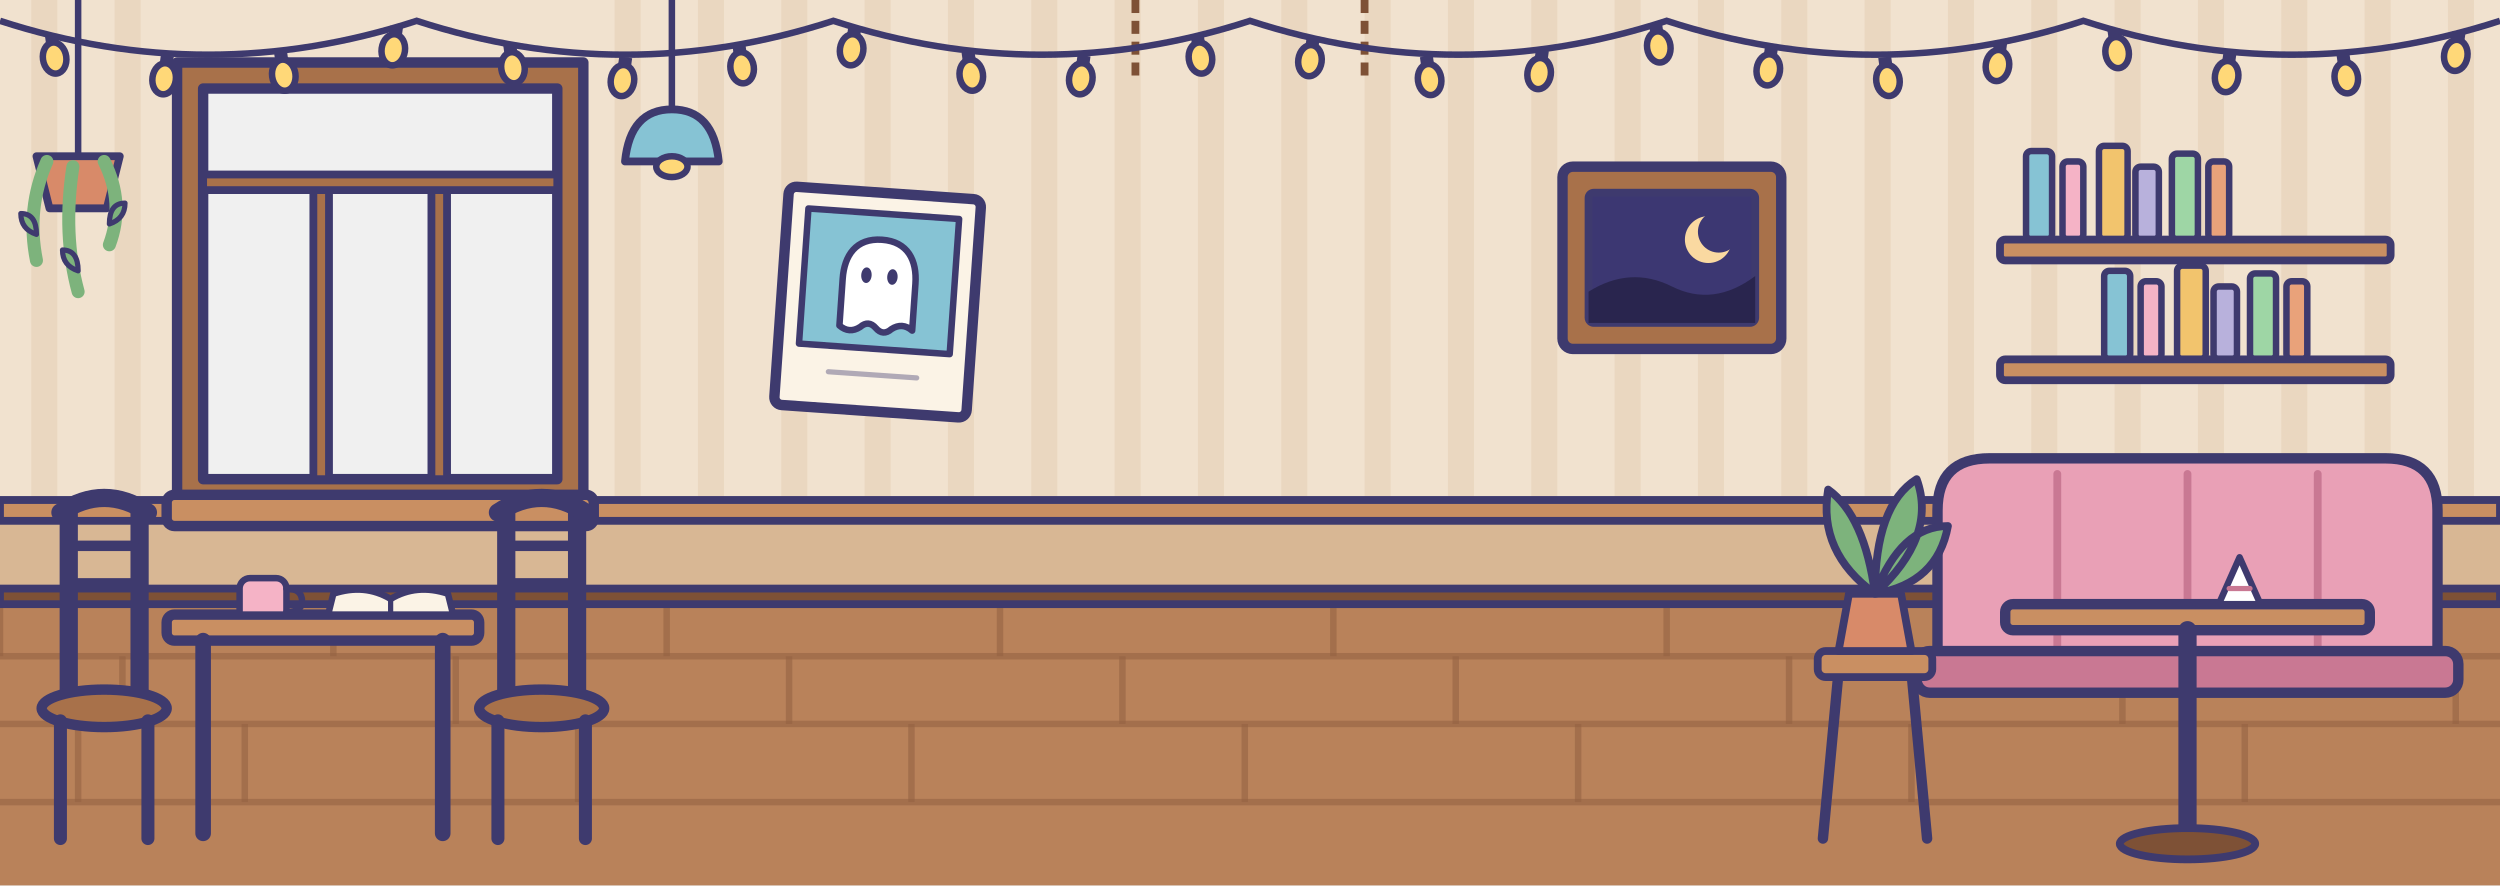
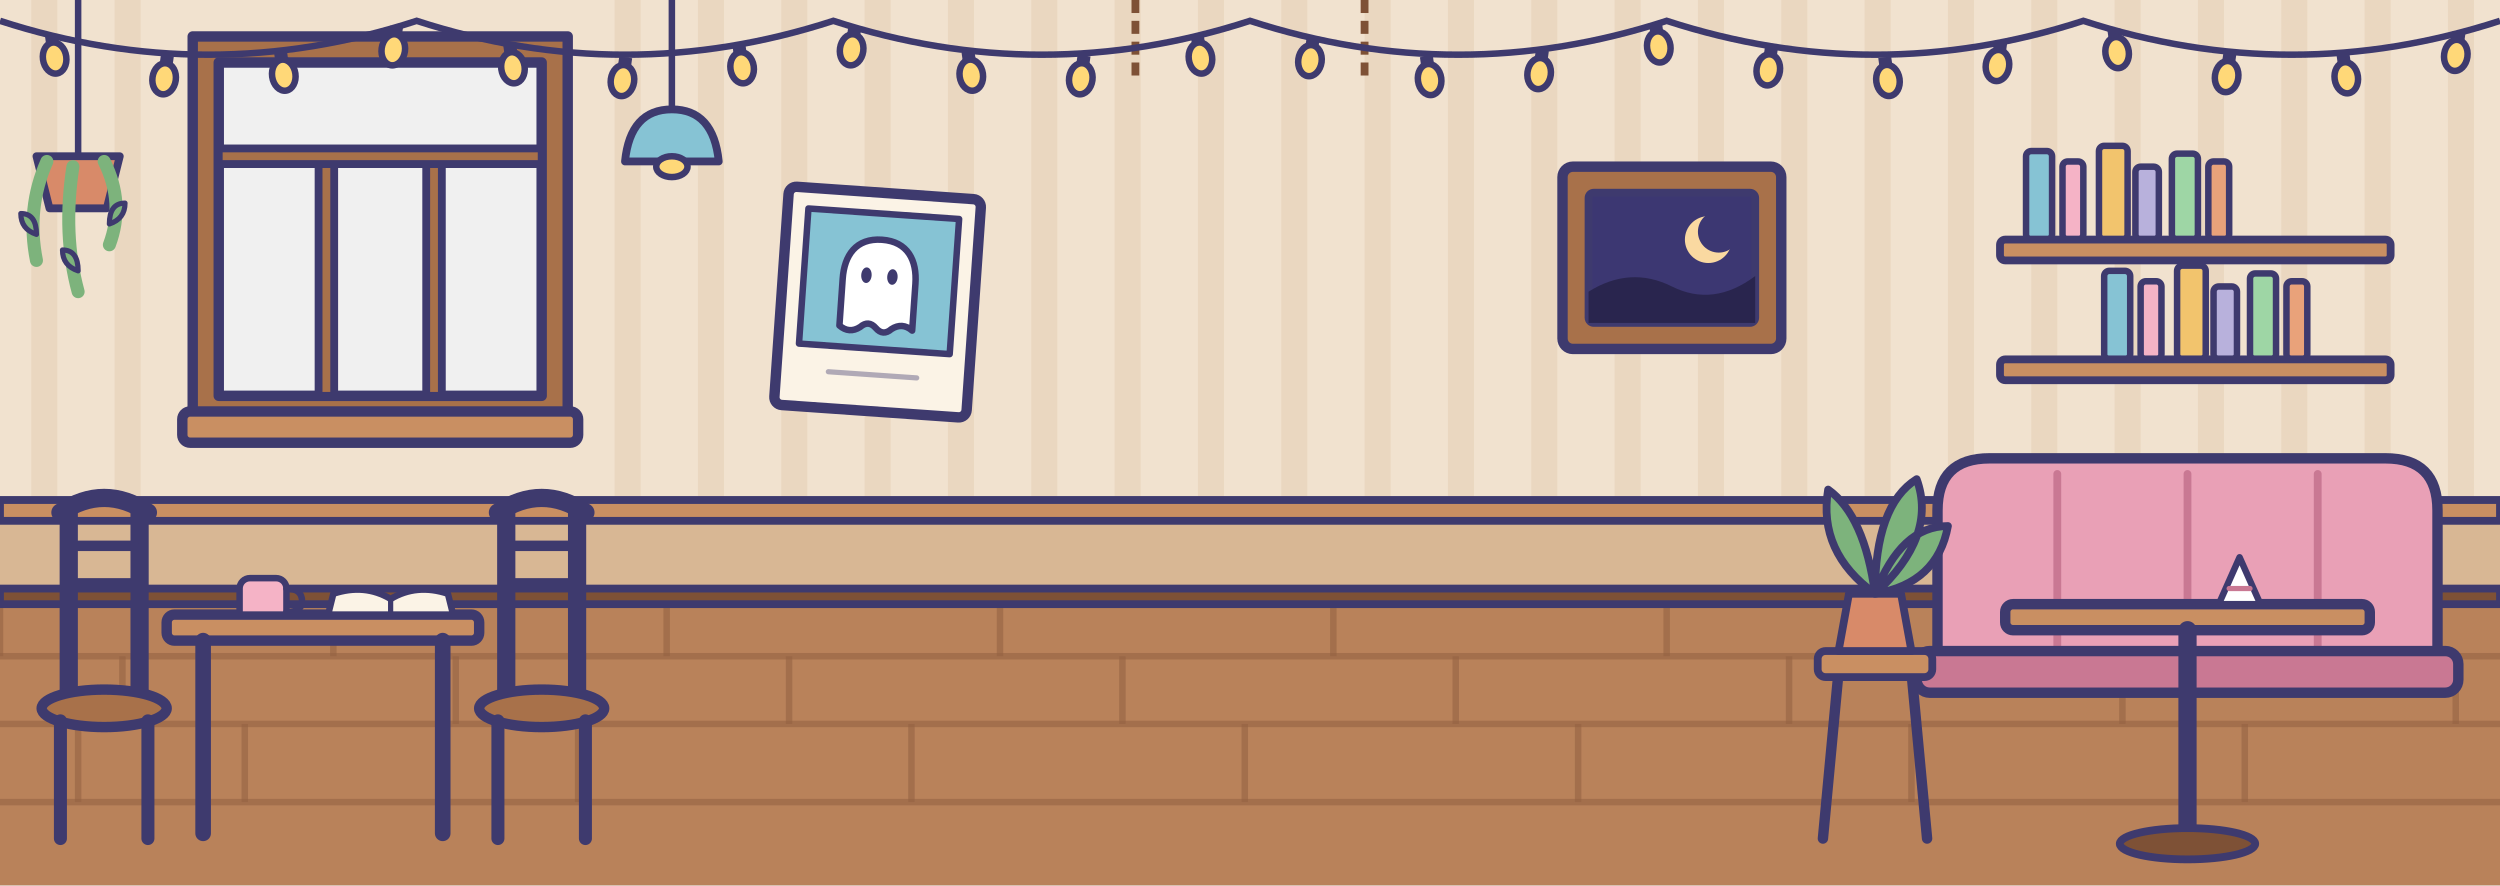
<svg xmlns="http://www.w3.org/2000/svg" viewBox="0 0 960 340" width="960" height="340">
-   <path fill-rule="evenodd" d="M0 0 H960 V230 H0 Z M78 34 V184 H214 V34 Z" fill="#F1E2CF" />
+   <path fill-rule="evenodd" d="M0 0 H960 V230 H0 Z M84 24 V152 H208 V24 Z" fill="#F1E2CF" />
  <g id="wallpaper">
    <rect x="12" y="0" width="10" height="196" fill="#EAD7C0" />
    <rect x="44" y="0" width="10" height="196" fill="#EAD7C0" />
    <rect x="236" y="0" width="10" height="196" fill="#EAD7C0" />
    <rect x="268" y="0" width="10" height="196" fill="#EAD7C0" />
    <rect x="300" y="0" width="10" height="196" fill="#EAD7C0" />
    <rect x="332" y="0" width="10" height="196" fill="#EAD7C0" />
    <rect x="364" y="0" width="10" height="196" fill="#EAD7C0" />
    <rect x="396" y="0" width="10" height="196" fill="#EAD7C0" />
    <rect x="428" y="0" width="10" height="196" fill="#EAD7C0" />
    <rect x="460" y="0" width="10" height="196" fill="#EAD7C0" />
    <rect x="492" y="0" width="10" height="196" fill="#EAD7C0" />
    <rect x="524" y="0" width="10" height="196" fill="#EAD7C0" />
    <rect x="556" y="0" width="10" height="196" fill="#EAD7C0" />
    <rect x="588" y="0" width="10" height="196" fill="#EAD7C0" />
    <rect x="620" y="0" width="10" height="196" fill="#EAD7C0" />
    <rect x="652" y="0" width="10" height="196" fill="#EAD7C0" />
    <rect x="684" y="0" width="10" height="196" fill="#EAD7C0" />
    <rect x="716" y="0" width="10" height="196" fill="#EAD7C0" />
    <rect x="748" y="0" width="10" height="196" fill="#EAD7C0" />
    <rect x="780" y="0" width="10" height="196" fill="#EAD7C0" />
    <rect x="812" y="0" width="10" height="196" fill="#EAD7C0" />
    <rect x="844" y="0" width="10" height="196" fill="#EAD7C0" />
    <rect x="876" y="0" width="10" height="196" fill="#EAD7C0" />
    <rect x="908" y="0" width="10" height="196" fill="#EAD7C0" />
    <rect x="940" y="0" width="10" height="196" fill="#EAD7C0" />
  </g>
  <rect x="0" y="196" width="960" height="34" fill="#D8B794" />
  <rect x="0" y="192" width="960" height="8" fill="#C98F62" stroke="#3E3A6E" stroke-width="3" stroke-linejoin="round" stroke-linecap="round" />
  <rect x="0" y="230" width="960" height="110" fill="#B9825A" />
  <path d="M0 252 H960" stroke="#946243" stroke-width="2.5" opacity="0.6" />
  <path d="M0 278 H960" stroke="#946243" stroke-width="2.5" opacity="0.6" />
  <path d="M0 308 H960" stroke="#946243" stroke-width="2.5" opacity="0.6" />
  <path d="M0 230 v22" stroke="#946243" stroke-width="2.5" opacity="0.6" />
  <path d="M47 252 v26" stroke="#946243" stroke-width="2.5" opacity="0.6" />
  <path d="M94 278 v30" stroke="#946243" stroke-width="2.5" opacity="0.6" />
  <path d="M128 230 v22" stroke="#946243" stroke-width="2.5" opacity="0.6" />
  <path d="M175 252 v26" stroke="#946243" stroke-width="2.5" opacity="0.6" />
  <path d="M222 278 v30" stroke="#946243" stroke-width="2.5" opacity="0.6" />
  <path d="M256 230 v22" stroke="#946243" stroke-width="2.5" opacity="0.6" />
  <path d="M303 252 v26" stroke="#946243" stroke-width="2.5" opacity="0.6" />
  <path d="M350 278 v30" stroke="#946243" stroke-width="2.5" opacity="0.6" />
  <path d="M384 230 v22" stroke="#946243" stroke-width="2.5" opacity="0.6" />
  <path d="M431 252 v26" stroke="#946243" stroke-width="2.5" opacity="0.6" />
  <path d="M478 278 v30" stroke="#946243" stroke-width="2.5" opacity="0.6" />
  <path d="M512 230 v22" stroke="#946243" stroke-width="2.5" opacity="0.6" />
  <path d="M559 252 v26" stroke="#946243" stroke-width="2.5" opacity="0.6" />
  <path d="M606 278 v30" stroke="#946243" stroke-width="2.5" opacity="0.6" />
  <path d="M640 230 v22" stroke="#946243" stroke-width="2.5" opacity="0.6" />
  <path d="M687 252 v26" stroke="#946243" stroke-width="2.5" opacity="0.6" />
  <path d="M734 278 v30" stroke="#946243" stroke-width="2.5" opacity="0.6" />
  <path d="M768 230 v22" stroke="#946243" stroke-width="2.5" opacity="0.6" />
  <path d="M815 252 v26" stroke="#946243" stroke-width="2.5" opacity="0.6" />
  <path d="M862 278 v30" stroke="#946243" stroke-width="2.5" opacity="0.6" />
  <path d="M896 230 v22" stroke="#946243" stroke-width="2.5" opacity="0.6" />
  <path d="M943 252 v26" stroke="#946243" stroke-width="2.5" opacity="0.6" />
  <path d="M30 278 v30" stroke="#946243" stroke-width="2.5" opacity="0.6" />
  <rect x="0" y="226" width="960" height="6" fill="#7E5136" stroke="#3E3A6E" stroke-width="3" stroke-linejoin="round" stroke-linecap="round" />
  <g transform="translate(240 0)">
    <g id="big-window">
-       <path fill-rule="evenodd" d="M-172 24 H-16 V194 H-172 Z           M-162 34 V184 H-26 V34 Z" fill="#A8714A" stroke="#3E3A6E" stroke-width="4" stroke-linejoin="round" stroke-linecap="round" />
-       <rect x="-119.667" y="70" width="6" height="114" fill="#A8714A" stroke="#3E3A6E" stroke-width="3" stroke-linejoin="round" stroke-linecap="round" />
-       <rect x="-74.333" y="70" width="6" height="114" fill="#A8714A" stroke="#3E3A6E" stroke-width="3" stroke-linejoin="round" stroke-linecap="round" />
-       <rect x="-162" y="67" width="136" height="6" fill="#A8714A" stroke="#3E3A6E" stroke-width="3" stroke-linejoin="round" stroke-linecap="round" />
-       <rect x="-176" y="190" width="164" height="12" rx="3" fill="#C98F62" stroke="#3E3A6E" stroke-width="4" stroke-linejoin="round" stroke-linecap="round" />
+       <path fill-rule="evenodd" d="M-166 14 H-22 V162 H-166 Z           M-156 24 V152 H-32 V24 Z" fill="#A8714A" stroke="#3E3A6E" stroke-width="4" stroke-linejoin="round" stroke-linecap="round" />
+       <rect x="-117.667" y="60" width="6" height="92" fill="#A8714A" stroke="#3E3A6E" stroke-width="3" stroke-linejoin="round" stroke-linecap="round" />
+       <rect x="-76.333" y="60" width="6" height="92" fill="#A8714A" stroke="#3E3A6E" stroke-width="3" stroke-linejoin="round" stroke-linecap="round" />
+       <rect x="-156" y="57" width="124" height="6" fill="#A8714A" stroke="#3E3A6E" stroke-width="3" stroke-linejoin="round" stroke-linecap="round" />
+       <rect x="-170" y="158" width="152" height="12" rx="3" fill="#C98F62" stroke="#3E3A6E" stroke-width="4" stroke-linejoin="round" stroke-linecap="round" />
    </g>
    <g id="snapshot" transform="translate(-318 0)">
      <rect x="378" y="74" width="74" height="84" rx="3" fill="#FBF3E6" stroke="#3E3A6E" stroke-width="4" stroke-linejoin="round" stroke-linecap="round" transform="rotate(4 415 116)" />
      <g transform="rotate(4 415 116)">
        <rect x="386" y="82" width="58" height="52" fill="#86C3D4" stroke="#3E3A6E" stroke-width="2.5" stroke-linejoin="round" stroke-linecap="round" />
        <path d="M415 92 c10 0 14 7 14 16 v18 q-4 -3 -8 0 q-3 3 -6 0 q-3 -3 -6 0 q-4 3 -8 0 v-18 c0 -9 4 -16 14 -16 Z" fill="#fff" stroke="#3E3A6E" stroke-width="2.5" stroke-linejoin="round" stroke-linecap="round" />
        <ellipse cx="410" cy="106" rx="2" ry="3" fill="#3E3A6E" />
        <ellipse cx="420" cy="106" rx="2" ry="3" fill="#3E3A6E" />
        <path d="M398 144 h34" stroke="#3E3A6E" stroke-width="2" stroke-linecap="round" opacity="0.4" />
      </g>
    </g>
    <g class="pendant">
      <path d="M18 0 V42" stroke="#3E3A6E" stroke-width="2.5" />
      <path d="M0 62 Q2 42 18 42 Q34 42 36 62 Z" fill="#86C3D4" stroke="#3E3A6E" stroke-width="3" stroke-linejoin="round" stroke-linecap="round" />
      <ellipse cx="18" cy="64" rx="6" ry="4" fill="#FFD878" stroke="#3E3A6E" stroke-width="2.5" stroke-linejoin="round" stroke-linecap="round" />
    </g>
    <path id="sign-chains" d="M196 0 V30 M284 0 V30" stroke="#7E5136" stroke-width="3" stroke-dasharray="5 3" />
  </g>
  <g id="left-table">
    <g class="chair">
      <path d="M26.4 195.2 V272 M53.6 195.2 V272" stroke="#3E3A6E" stroke-width="7" stroke-linejoin="round" stroke-linecap="round" />
      <path d="M23.2 196.8 Q40 185.6 56.8 196.8" fill="none" stroke="#3E3A6E" stroke-width="7" stroke-linejoin="round" stroke-linecap="round" />
      <path d="M28.8 209.6 H51.2 M28.8 224 H51.2" stroke="#3E3A6E" stroke-width="4" stroke-linejoin="round" stroke-linecap="round" />
      <ellipse cx="40" cy="272" rx="24" ry="7.2" fill="#A8714A" stroke="#3E3A6E" stroke-width="4" stroke-linejoin="round" stroke-linecap="round" />
      <path d="M23.2 276.8 V322 M56.8 276.8 V322" stroke="#3E3A6E" stroke-width="5" stroke-linejoin="round" stroke-linecap="round" />
    </g>
    <g class="chair">
      <path d="M194.4 195.2 V272 M221.6 195.2 V272" stroke="#3E3A6E" stroke-width="7" stroke-linejoin="round" stroke-linecap="round" />
      <path d="M191.2 196.8 Q208 185.6 224.8 196.8" fill="none" stroke="#3E3A6E" stroke-width="7" stroke-linejoin="round" stroke-linecap="round" />
      <path d="M196.8 209.6 H219.2 M196.8 224 H219.2" stroke="#3E3A6E" stroke-width="4" stroke-linejoin="round" stroke-linecap="round" />
      <ellipse cx="208" cy="272" rx="24" ry="7.2" fill="#A8714A" stroke="#3E3A6E" stroke-width="4" stroke-linejoin="round" stroke-linecap="round" />
      <path d="M191.2 276.8 V322 M224.8 276.8 V322" stroke="#3E3A6E" stroke-width="5" stroke-linejoin="round" stroke-linecap="round" />
    </g>
    <rect x="64" y="236" width="120" height="10" rx="3" fill="#C98F62" stroke="#3E3A6E" stroke-width="4" stroke-linejoin="round" stroke-linecap="round" />
    <path d="M78 246 V320 M170 246 V320" stroke="#3E3A6E" stroke-width="6" stroke-linejoin="round" stroke-linecap="round" />
    <path d="M92 236 h18 v-10 a4 4 0 0 0 -4 -4 h-10 a4 4 0 0 0 -4 4 Z" fill="#F5B3C6" stroke="#3E3A6E" stroke-width="2.5" stroke-linejoin="round" stroke-linecap="round" />
    <path d="M110 226 q6 0 6 5 q0 4 -6 4" fill="none" stroke="#3E3A6E" stroke-width="2.5" stroke-linejoin="round" stroke-linecap="round" />
    <path d="M126 236 l2 -8 q12 -4 22 2 q10 -6 22 -2 l2 8 Z" fill="#FBF3E6" stroke="#3E3A6E" stroke-width="2.5" stroke-linejoin="round" stroke-linecap="round" />
    <path d="M150 230 v6" stroke="#3E3A6E" stroke-width="2" stroke-linejoin="round" stroke-linecap="round" />
  </g>
  <g id="moon-painting" transform="translate(524 0)">
    <rect x="76" y="64" width="84" height="70" rx="4" fill="#A8714A" stroke="#3E3A6E" stroke-width="4" stroke-linejoin="round" stroke-linecap="round" />
    <rect x="86" y="74" width="64" height="50" rx="2" fill="#3C3772" stroke="#3E3A6E" stroke-width="3" stroke-linejoin="round" stroke-linecap="round" />
    <circle cx="132" cy="92" r="9" fill="#FAD9A1" />
    <circle cx="136" cy="89" r="8" fill="#3C3772" />
    <path d="M86 112 q16 -10 32 -2 q16 8 32 -4 V124 H86 Z" fill="#29254E" />
  </g>
  <g id="bookshelf">
    <rect x="778" y="58" width="10" height="34" rx="2" fill="#86C3D4" stroke="#3E3A6E" stroke-width="2.5" stroke-linejoin="round" stroke-linecap="round" />
    <rect x="792" y="62" width="8" height="30" rx="2" fill="#F5B3C6" stroke="#3E3A6E" stroke-width="2.5" stroke-linejoin="round" stroke-linecap="round" />
    <rect x="806" y="56" width="11" height="36" rx="2" fill="#F2C46D" stroke="#3E3A6E" stroke-width="2.5" stroke-linejoin="round" stroke-linecap="round" />
    <rect x="820" y="64" width="9" height="28" rx="2" fill="#B8B1DC" stroke="#3E3A6E" stroke-width="2.5" stroke-linejoin="round" stroke-linecap="round" />
    <rect x="834" y="59" width="10" height="33" rx="2" fill="#9ED6A5" stroke="#3E3A6E" stroke-width="2.5" stroke-linejoin="round" stroke-linecap="round" />
    <rect x="848" y="62" width="8" height="30" rx="2" fill="#E9A27A" stroke="#3E3A6E" stroke-width="2.5" stroke-linejoin="round" stroke-linecap="round" />
    <rect x="768" y="92" width="150" height="8" rx="2" fill="#C98F62" stroke="#3E3A6E" stroke-width="3" stroke-linejoin="round" stroke-linecap="round" />
    <rect x="808" y="104" width="10" height="34" rx="2" fill="#86C3D4" stroke="#3E3A6E" stroke-width="2.5" stroke-linejoin="round" stroke-linecap="round" />
    <rect x="822" y="108" width="8" height="30" rx="2" fill="#F5B3C6" stroke="#3E3A6E" stroke-width="2.5" stroke-linejoin="round" stroke-linecap="round" />
    <rect x="836" y="102" width="11" height="36" rx="2" fill="#F2C46D" stroke="#3E3A6E" stroke-width="2.5" stroke-linejoin="round" stroke-linecap="round" />
    <rect x="850" y="110" width="9" height="28" rx="2" fill="#B8B1DC" stroke="#3E3A6E" stroke-width="2.5" stroke-linejoin="round" stroke-linecap="round" />
    <rect x="864" y="105" width="10" height="33" rx="2" fill="#9ED6A5" stroke="#3E3A6E" stroke-width="2.5" stroke-linejoin="round" stroke-linecap="round" />
    <rect x="878" y="108" width="8" height="30" rx="2" fill="#E9A27A" stroke="#3E3A6E" stroke-width="2.5" stroke-linejoin="round" stroke-linecap="round" />
    <rect x="768" y="138" width="150" height="8" rx="2" fill="#C98F62" stroke="#3E3A6E" stroke-width="3" stroke-linejoin="round" stroke-linecap="round" />
  </g>
  <g id="booth">
    <path d="M744 262 V196 Q744 176 764 176 H916 Q936 176 936 196 V262 Z" fill="#E9A0B6" stroke="#3E3A6E" stroke-width="4" stroke-linejoin="round" stroke-linecap="round" />
    <path d="M790 182 V254 M840 182 V254 M890 182 V254" stroke="#C97893" stroke-width="3" stroke-linecap="round" />
    <rect x="736" y="250" width="208" height="16" rx="5" fill="#C97893" stroke="#3E3A6E" stroke-width="4" stroke-linejoin="round" stroke-linecap="round" />
    <rect x="770" y="232" width="140" height="10" rx="3" fill="#C98F62" stroke="#3E3A6E" stroke-width="4" stroke-linejoin="round" stroke-linecap="round" />
    <path d="M840 242 V322" stroke="#3E3A6E" stroke-width="7" stroke-linejoin="round" stroke-linecap="round" />
    <ellipse cx="840" cy="324" rx="26" ry="6" fill="#7E5136" stroke="#3E3A6E" stroke-width="3" stroke-linejoin="round" stroke-linecap="round" />
    <path d="M852 232 l8 -18 l8 18 Z" fill="#fff" stroke="#3E3A6E" stroke-width="2.5" stroke-linejoin="round" stroke-linecap="round" />
    <path d="M856 226 h8" stroke="#C97893" stroke-width="2" stroke-linecap="round" />
  </g>
  <g id="plant-stand">
    <path d="M700 322 l6 -64 h28 l6 64" fill="none" stroke="#3E3A6E" stroke-width="4" stroke-linejoin="round" stroke-linecap="round" />
    <rect x="698" y="250" width="44" height="10" rx="3" fill="#C98F62" stroke="#3E3A6E" stroke-width="3" stroke-linejoin="round" stroke-linecap="round" />
    <path d="M706 250 l4 -22 h20 l4 22 Z" fill="#D88A69" stroke="#3E3A6E" stroke-width="3" stroke-linejoin="round" stroke-linecap="round" />
    <path d="M720 228 q-22 -16 -18 -40 q14 10 18 40 q0 -34 16 -44 q8 22 -16 44 q10 -26 28 -26 q-4 22 -28 26" fill="#7DB37C" stroke="#3E3A6E" stroke-width="3" stroke-linejoin="round" stroke-linecap="round" />
  </g>
  <g class="hanging-plant">
    <path d="M30 0 V60" stroke="#3E3A6E" stroke-width="2.5" />
    <path d="M14 60 h32 l-5 20 h-22 Z" fill="#D88A69" stroke="#3E3A6E" stroke-width="3" stroke-linejoin="round" stroke-linecap="round" />
    <path d="M18 62 q-8 18 -4 38 M28 64 q-4 26 2 48 M40 62 q8 16 2 32" fill="none" stroke="#7DB37C" stroke-width="5" stroke-linecap="round" />
    <path d="M14 90 q-6 -2 -6 -8 q6 0 6 8 M30 104 q-6 -2 -6 -8 q6 0 6 8 M42 86 q6 -2 6 -8 q-6 0 -6 8" fill="#7DB37C" stroke="#3E3A6E" stroke-width="2" stroke-linejoin="round" stroke-linecap="round" />
  </g>
  <g id="string-lights">
    <path d="M0 8 Q80 34 160 8 Q240 34 320 8 Q400 34 480 8 Q560 34 640 8 Q720 34 800 8 Q880 34 960 8" fill="none" stroke="#3E3A6E" stroke-width="2.5" />
    <g transform="rotate(-8 20 15.35757)">
      <rect x="17.5" y="13.358" width="5" height="4" fill="#3E3A6E" />
      <ellipse cx="20" cy="22.358" rx="4.5" ry="6" fill="#FFD878" stroke="#3E3A6E" stroke-width="2.5" stroke-linejoin="round" stroke-linecap="round" />
    </g>
    <g transform="rotate(8 64 23.31479)">
      <rect x="61.5" y="21.315" width="5" height="4" fill="#3E3A6E" />
      <ellipse cx="64" cy="30.315" rx="4.5" ry="6" fill="#FFD878" stroke="#3E3A6E" stroke-width="2.5" stroke-linejoin="round" stroke-linecap="round" />
    </g>
    <g transform="rotate(-8 108 21.93696)">
      <rect x="105.5" y="19.937" width="5" height="4" fill="#3E3A6E" />
      <ellipse cx="108" cy="28.937" rx="4.5" ry="6" fill="#FFD878" stroke="#3E3A6E" stroke-width="2.5" stroke-linejoin="round" stroke-linecap="round" />
    </g>
    <g transform="rotate(8 152 12.19008)">
      <rect x="149.5" y="10.19" width="5" height="4" fill="#3E3A6E" />
      <ellipse cx="152" cy="19.19" rx="4.5" ry="6" fill="#FFD878" stroke="#3E3A6E" stroke-width="2.5" stroke-linejoin="round" stroke-linecap="round" />
    </g>
    <g transform="rotate(-8 196 19.09227)">
      <rect x="193.5" y="17.092" width="5" height="4" fill="#3E3A6E" />
      <ellipse cx="196" cy="26.092" rx="4.5" ry="6" fill="#FFD878" stroke="#3E3A6E" stroke-width="2.5" stroke-linejoin="round" stroke-linecap="round" />
    </g>
    <g transform="rotate(8 240 24)">
      <rect x="237.5" y="22" width="5" height="4" fill="#3E3A6E" />
      <ellipse cx="240" cy="31" rx="4.5" ry="6" fill="#FFD878" stroke="#3E3A6E" stroke-width="2.5" stroke-linejoin="round" stroke-linecap="round" />
    </g>
    <g transform="rotate(-8 284 19.09227)">
      <rect x="281.5" y="17.092" width="5" height="4" fill="#3E3A6E" />
      <ellipse cx="284" cy="26.092" rx="4.5" ry="6" fill="#FFD878" stroke="#3E3A6E" stroke-width="2.5" stroke-linejoin="round" stroke-linecap="round" />
    </g>
    <g transform="rotate(8 328 12.19008)">
      <rect x="325.5" y="10.19" width="5" height="4" fill="#3E3A6E" />
      <ellipse cx="328" cy="19.19" rx="4.5" ry="6" fill="#FFD878" stroke="#3E3A6E" stroke-width="2.5" stroke-linejoin="round" stroke-linecap="round" />
    </g>
    <g transform="rotate(-8 372 21.93696)">
      <rect x="369.5" y="19.937" width="5" height="4" fill="#3E3A6E" />
      <ellipse cx="372" cy="28.937" rx="4.5" ry="6" fill="#FFD878" stroke="#3E3A6E" stroke-width="2.5" stroke-linejoin="round" stroke-linecap="round" />
    </g>
    <g transform="rotate(8 416 23.31479)">
      <rect x="413.5" y="21.315" width="5" height="4" fill="#3E3A6E" />
      <ellipse cx="416" cy="30.315" rx="4.5" ry="6" fill="#FFD878" stroke="#3E3A6E" stroke-width="2.5" stroke-linejoin="round" stroke-linecap="round" />
    </g>
    <g transform="rotate(-8 460 15.35757)">
      <rect x="457.5" y="13.358" width="5" height="4" fill="#3E3A6E" />
      <ellipse cx="460" cy="22.358" rx="4.5" ry="6" fill="#FFD878" stroke="#3E3A6E" stroke-width="2.5" stroke-linejoin="round" stroke-linecap="round" />
    </g>
    <g transform="rotate(8 504 16.35587)">
      <rect x="501.5" y="14.356" width="5" height="4" fill="#3E3A6E" />
      <ellipse cx="504" cy="23.356" rx="4.5" ry="6" fill="#FFD878" stroke="#3E3A6E" stroke-width="2.5" stroke-linejoin="round" stroke-linecap="round" />
    </g>
    <g transform="rotate(-8 548 23.61318)">
      <rect x="545.5" y="21.613" width="5" height="4" fill="#3E3A6E" />
      <ellipse cx="548" cy="30.613" rx="4.5" ry="6" fill="#FFD878" stroke="#3E3A6E" stroke-width="2.5" stroke-linejoin="round" stroke-linecap="round" />
    </g>
    <g transform="rotate(8 592 21.32624)">
      <rect x="589.5" y="19.326" width="5" height="4" fill="#3E3A6E" />
      <ellipse cx="592" cy="28.326" rx="4.5" ry="6" fill="#FFD878" stroke="#3E3A6E" stroke-width="2.5" stroke-linejoin="round" stroke-linecap="round" />
    </g>
    <g transform="rotate(-8 636 11.09843)">
      <rect x="633.5" y="9.098" width="5" height="4" fill="#3E3A6E" />
      <ellipse cx="636" cy="18.098" rx="4.5" ry="6" fill="#FFD878" stroke="#3E3A6E" stroke-width="2.5" stroke-linejoin="round" stroke-linecap="round" />
    </g>
    <g transform="rotate(8 680 19.89949)">
      <rect x="677.5" y="17.899" width="5" height="4" fill="#3E3A6E" />
      <ellipse cx="680" cy="26.899" rx="4.5" ry="6" fill="#FFD878" stroke="#3E3A6E" stroke-width="2.5" stroke-linejoin="round" stroke-linecap="round" />
    </g>
    <g transform="rotate(-8 724 23.95684)">
      <rect x="721.5" y="21.957" width="5" height="4" fill="#3E3A6E" />
      <ellipse cx="724" cy="30.957" rx="4.5" ry="6" fill="#FFD878" stroke="#3E3A6E" stroke-width="2.5" stroke-linejoin="round" stroke-linecap="round" />
    </g>
    <g transform="rotate(8 768 18.22899)">
      <rect x="765.5" y="16.229" width="5" height="4" fill="#3E3A6E" />
      <ellipse cx="768" cy="25.229" rx="4.5" ry="6" fill="#FFD878" stroke="#3E3A6E" stroke-width="2.5" stroke-linejoin="round" stroke-linecap="round" />
    </g>
    <g transform="rotate(-8 812 13.26824)">
      <rect x="809.5" y="11.268" width="5" height="4" fill="#3E3A6E" />
      <ellipse cx="812" cy="20.268" rx="4.5" ry="6" fill="#FFD878" stroke="#3E3A6E" stroke-width="2.5" stroke-linejoin="round" stroke-linecap="round" />
    </g>
    <g transform="rotate(8 856 22.47409)">
      <rect x="853.5" y="20.474" width="5" height="4" fill="#3E3A6E" />
      <ellipse cx="856" cy="29.474" rx="4.5" ry="6" fill="#FFD878" stroke="#3E3A6E" stroke-width="2.5" stroke-linejoin="round" stroke-linecap="round" />
    </g>
    <g transform="rotate(-8 900 22.93431)">
      <rect x="897.5" y="20.934" width="5" height="4" fill="#3E3A6E" />
      <ellipse cx="900" cy="29.934" rx="4.5" ry="6" fill="#FFD878" stroke="#3E3A6E" stroke-width="2.5" stroke-linejoin="round" stroke-linecap="round" />
    </g>
    <g transform="rotate(8 944 14.32624)">
      <rect x="941.5" y="12.326" width="5" height="4" fill="#3E3A6E" />
      <ellipse cx="944" cy="21.326" rx="4.5" ry="6" fill="#FFD878" stroke="#3E3A6E" stroke-width="2.5" stroke-linejoin="round" stroke-linecap="round" />
    </g>
  </g>
</svg>
